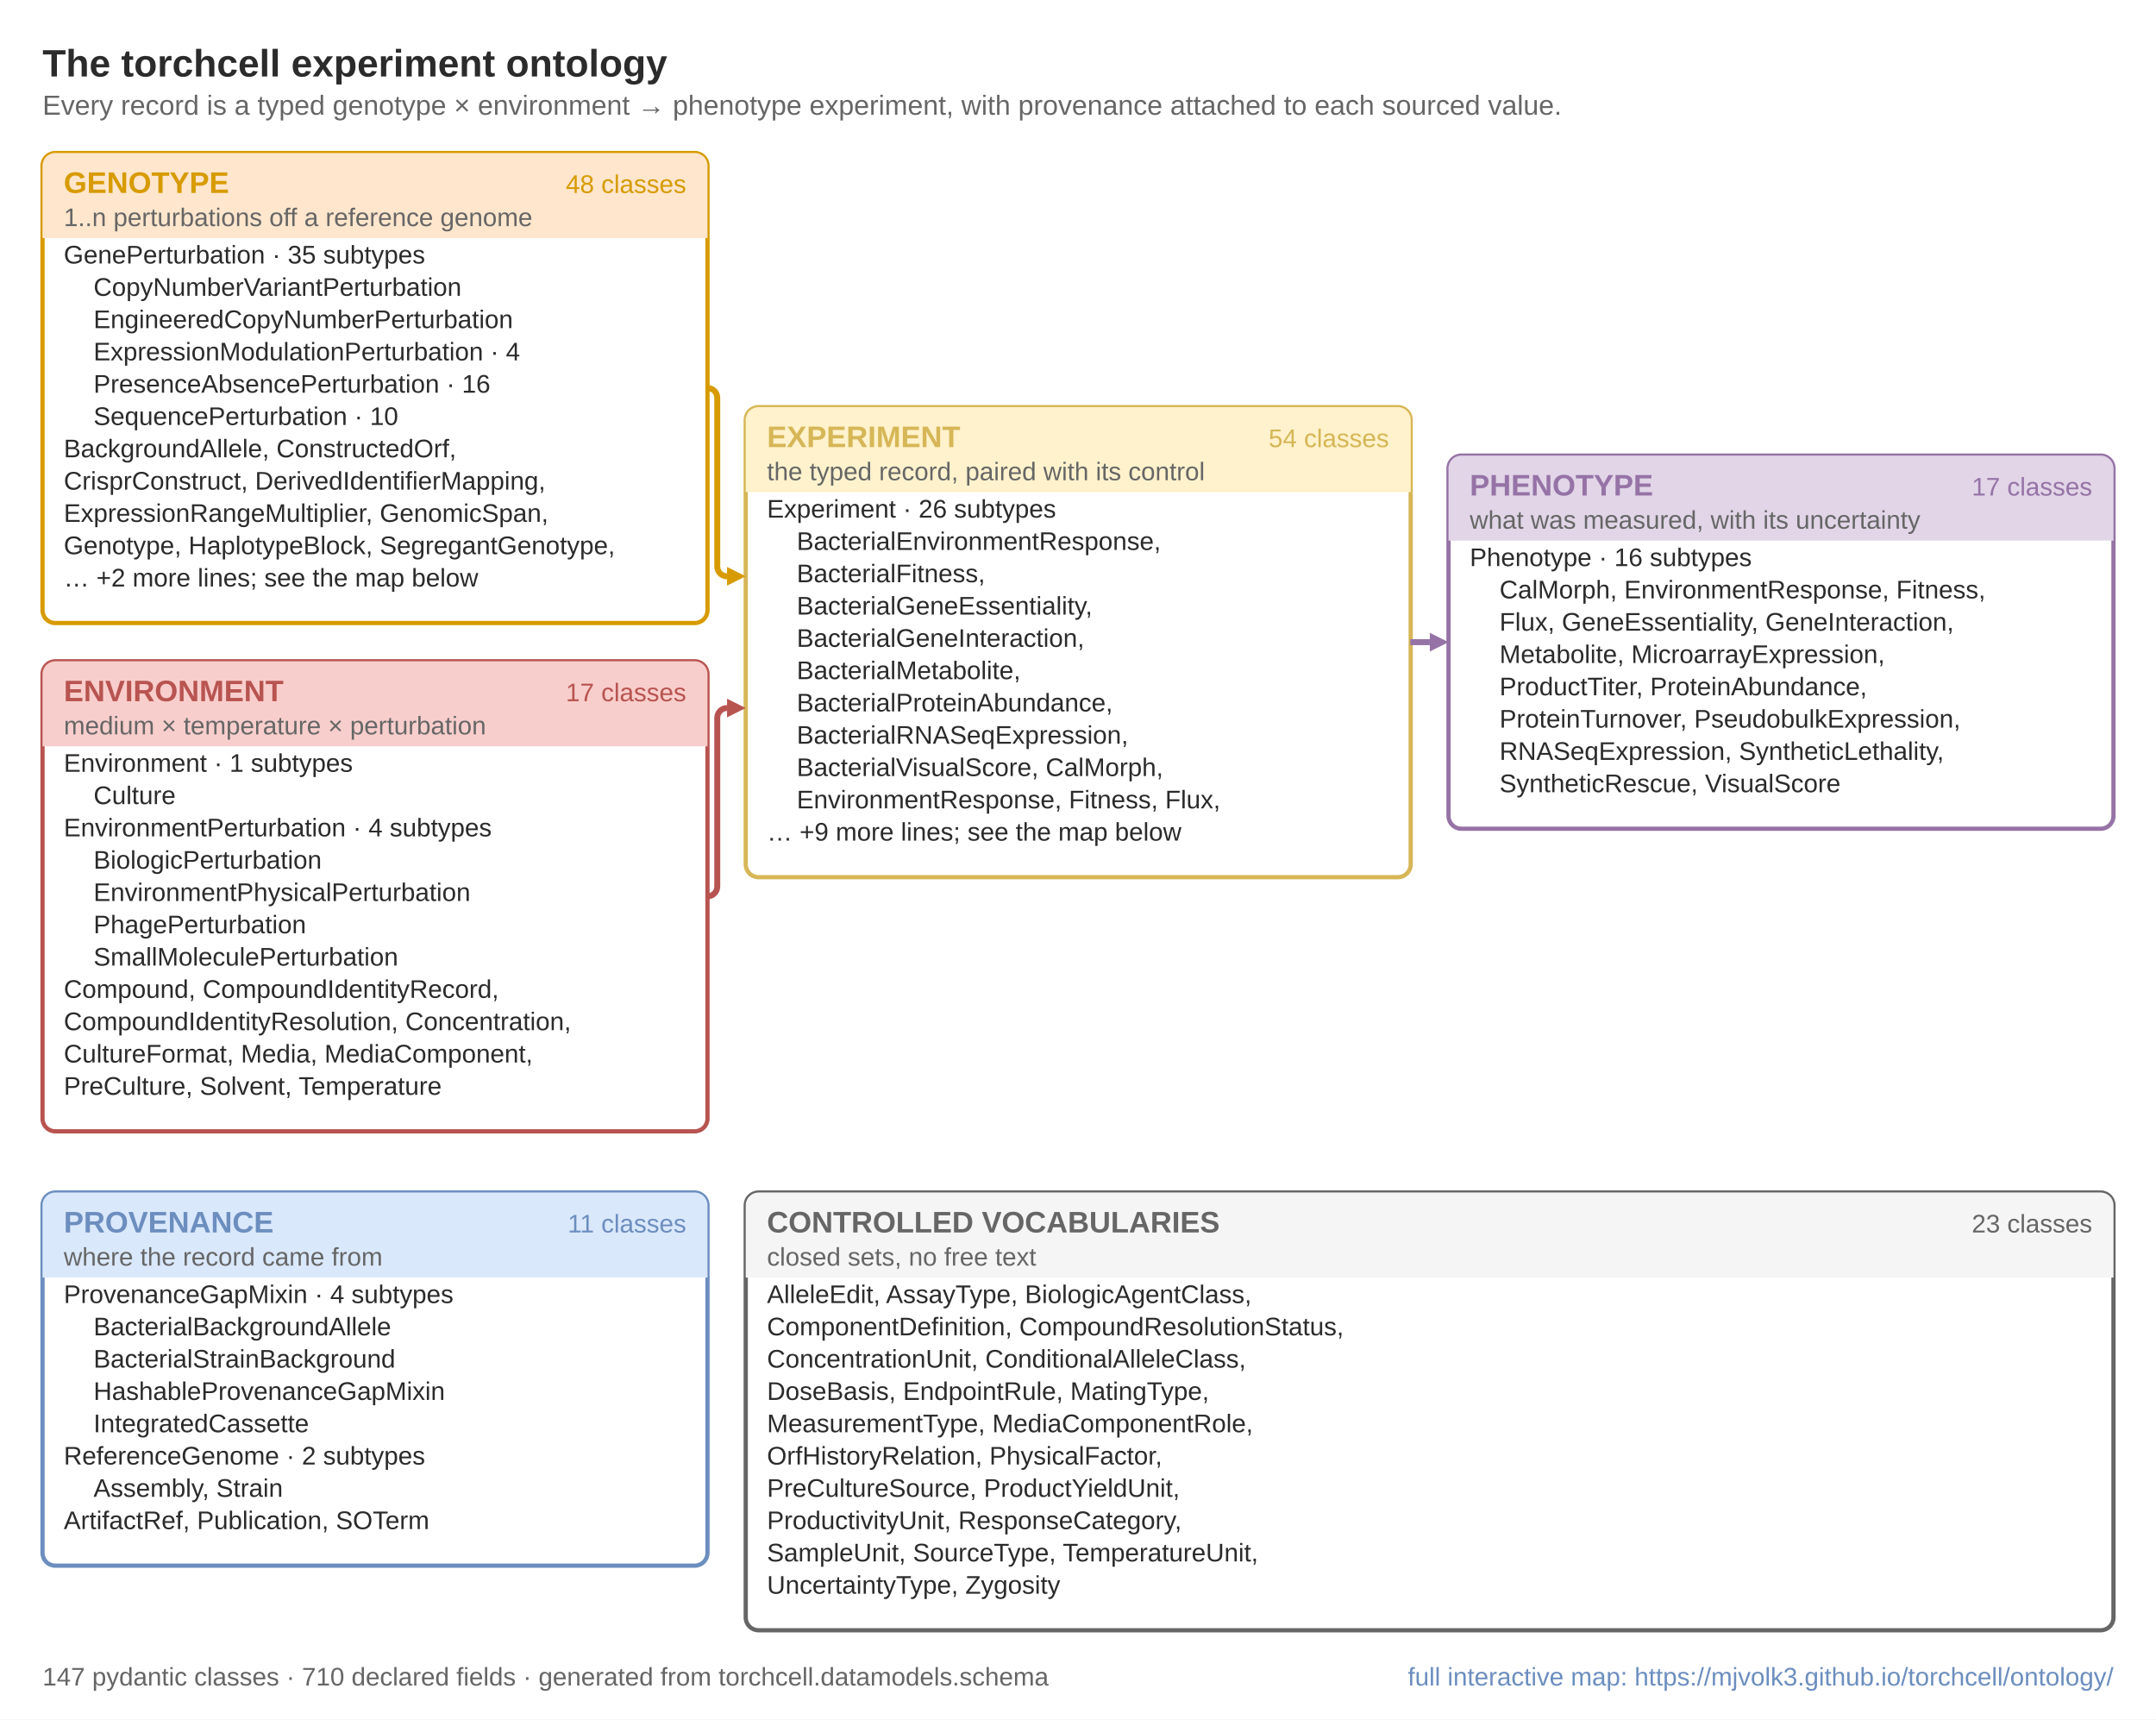
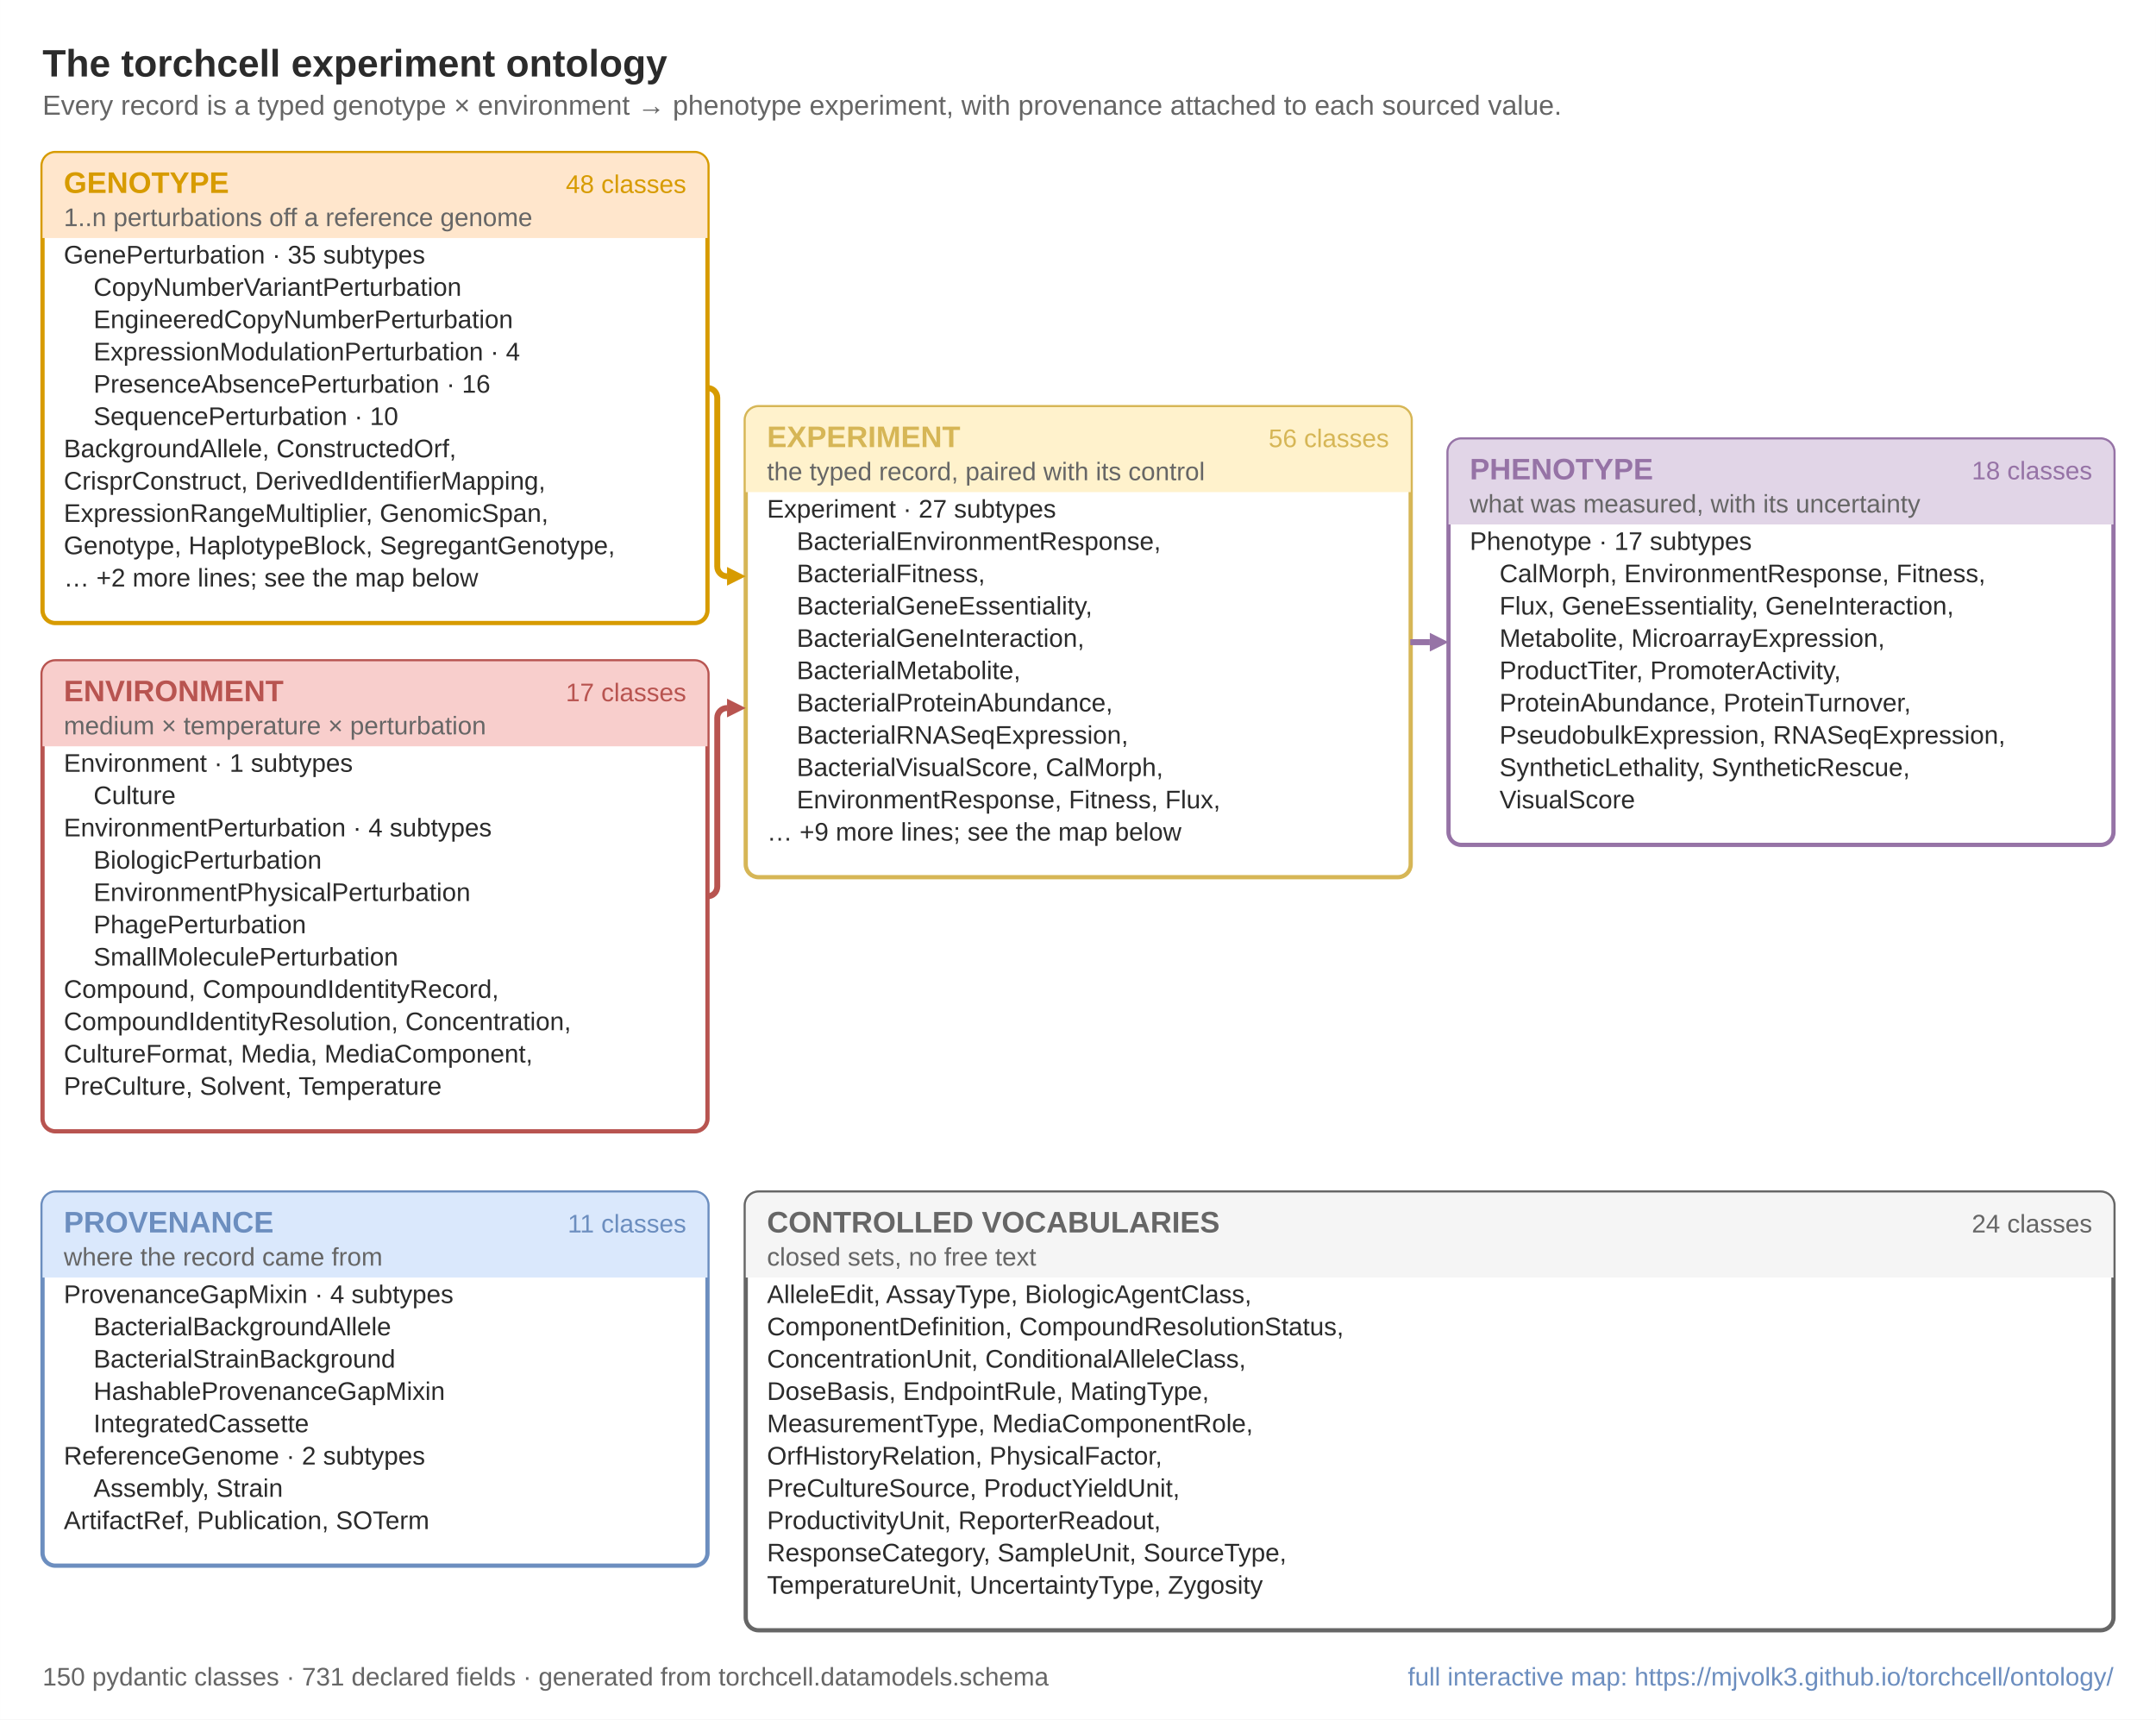
<svg xmlns="http://www.w3.org/2000/svg" width="179.00mm" height="142.73mm" viewBox="0 0 507.4 404.6" font-family="Arial, Helvetica, sans-serif">
  <style>text{font-family:Arial,Helvetica,sans-serif}</style>
  <rect width="100%" height="100%" fill="#FFFFFF" />
  <text x="10.0" y="18.0" font-size="9" font-weight="700" fill="#2B2B2B">The torchcell experiment ontology</text>
  <text x="10.0" y="27.0" font-size="6.5" fill="#666666">Every record is a typed genotype × environment → phenotype experiment, with provenance attached to each sourced value.</text>
  <rect x="10.0" y="36.0" width="156.5" height="110.6" rx="3" fill="#FFFFFF" stroke="#D79B00" stroke-width="1" />
  <path d="M10.0 39.0 a3 3 0 0 1 3 -3 h150.5 a3 3 0 0 1 3 3 v17.0 h-156.5 Z" fill="#FFE6CC" />
  <text x="15.0" y="45.4" font-size="7" font-weight="700" fill="#D79B00">GENOTYPE</text>
  <text x="161.5" y="45.4" font-size="6" text-anchor="end" fill="#D79B00">48 classes</text>
  <text x="15.0" y="53.2" font-size="6" fill="#666666">1..n perturbations off a reference genome</text>
  <text x="15.0" y="62.0" font-size="6" fill="#2B2B2B">GenePerturbation  ·  35 subtypes</text>
  <text x="22.0" y="69.6" font-size="6" fill="#2B2B2B">CopyNumberVariantPerturbation</text>
  <text x="22.0" y="77.2" font-size="6" fill="#2B2B2B">EngineeredCopyNumberPerturbation</text>
  <text x="22.0" y="84.8" font-size="6" fill="#2B2B2B">ExpressionModulationPerturbation  ·  4</text>
  <text x="22.0" y="92.4" font-size="6" fill="#2B2B2B">PresenceAbsencePerturbation  ·  16</text>
  <text x="22.0" y="100.0" font-size="6" fill="#2B2B2B">SequencePerturbation  ·  10</text>
  <text x="15.0" y="107.6" font-size="6" fill="#2B2B2B">BackgroundAllele, ConstructedOrf,</text>
  <text x="15.0" y="115.2" font-size="6" fill="#2B2B2B">CrisprConstruct, DerivedIdentifierMapping,</text>
  <text x="15.0" y="122.8" font-size="6" fill="#2B2B2B">ExpressionRangeMultiplier, GenomicSpan,</text>
  <text x="15.0" y="130.4" font-size="6" fill="#2B2B2B">Genotype, HaplotypeBlock, SegregantGenotype,</text>
  <text x="15.0" y="138.0" font-size="6" fill="#2B2B2B">…  +2 more lines; see the map below</text>
  <rect x="10.0" y="155.6" width="156.5" height="110.6" rx="3" fill="#FFFFFF" stroke="#B85450" stroke-width="1" />
  <path d="M10.0 158.6 a3 3 0 0 1 3 -3 h150.5 a3 3 0 0 1 3 3 v17.0 h-156.5 Z" fill="#F8CECC" />
  <text x="15.0" y="165.0" font-size="7" font-weight="700" fill="#B85450">ENVIRONMENT</text>
  <text x="161.5" y="165.0" font-size="6" text-anchor="end" fill="#B85450">17 classes</text>
  <text x="15.0" y="172.8" font-size="6" fill="#666666">medium × temperature × perturbation</text>
  <text x="15.0" y="181.6" font-size="6" fill="#2B2B2B">Environment  ·  1 subtypes</text>
  <text x="22.0" y="189.2" font-size="6" fill="#2B2B2B">Culture</text>
  <text x="15.0" y="196.8" font-size="6" fill="#2B2B2B">EnvironmentPerturbation  ·  4 subtypes</text>
  <text x="22.0" y="204.4" font-size="6" fill="#2B2B2B">BiologicPerturbation</text>
  <text x="22.0" y="212.0" font-size="6" fill="#2B2B2B">EnvironmentPhysicalPerturbation</text>
  <text x="22.0" y="219.6" font-size="6" fill="#2B2B2B">PhagePerturbation</text>
  <text x="22.0" y="227.2" font-size="6" fill="#2B2B2B">SmallMoleculePerturbation</text>
  <text x="15.0" y="234.8" font-size="6" fill="#2B2B2B">Compound, CompoundIdentityRecord,</text>
  <text x="15.0" y="242.4" font-size="6" fill="#2B2B2B">CompoundIdentityResolution, Concentration,</text>
  <text x="15.0" y="250.0" font-size="6" fill="#2B2B2B">CultureFormat, Media, MediaComponent,</text>
  <text x="15.0" y="257.6" font-size="6" fill="#2B2B2B">PreCulture, Solvent, Temperature</text>
  <rect x="175.5" y="95.8" width="156.5" height="110.6" rx="3" fill="#FFFFFF" stroke="#D6B656" stroke-width="1" />
  <path d="M175.5 98.8 a3 3 0 0 1 3 -3 h150.5 a3 3 0 0 1 3 3 v17.0 h-156.5 Z" fill="#FFF2CC" />
  <text x="180.5" y="105.2" font-size="7" font-weight="700" fill="#D6B656">EXPERIMENT</text>
-   <text x="326.9" y="105.2" font-size="6" text-anchor="end" fill="#D6B656">54 classes</text>
+   <text x="326.9" y="105.2" font-size="6" text-anchor="end" fill="#D6B656">56 classes</text>
  <text x="180.5" y="113.0" font-size="6" fill="#666666">the typed record, paired with its control</text>
-   <text x="180.5" y="121.8" font-size="6" fill="#2B2B2B">Experiment  ·  26 subtypes</text>
+   <text x="180.5" y="121.8" font-size="6" fill="#2B2B2B">Experiment  ·  27 subtypes</text>
  <text x="187.5" y="129.4" font-size="6" fill="#2B2B2B">BacterialEnvironmentResponse,</text>
  <text x="187.5" y="137.0" font-size="6" fill="#2B2B2B">BacterialFitness,</text>
  <text x="187.5" y="144.6" font-size="6" fill="#2B2B2B">BacterialGeneEssentiality,</text>
  <text x="187.5" y="152.2" font-size="6" fill="#2B2B2B">BacterialGeneInteraction,</text>
  <text x="187.5" y="159.8" font-size="6" fill="#2B2B2B">BacterialMetabolite,</text>
  <text x="187.5" y="167.4" font-size="6" fill="#2B2B2B">BacterialProteinAbundance,</text>
  <text x="187.5" y="175.0" font-size="6" fill="#2B2B2B">BacterialRNASeqExpression,</text>
  <text x="187.5" y="182.6" font-size="6" fill="#2B2B2B">BacterialVisualScore, CalMorph,</text>
  <text x="187.5" y="190.2" font-size="6" fill="#2B2B2B">EnvironmentResponse, Fitness, Flux,</text>
  <text x="180.5" y="197.8" font-size="6" fill="#2B2B2B">…  +9 more lines; see the map below</text>
-   <rect x="340.9" y="107.2" width="156.5" height="87.8" rx="3" fill="#FFFFFF" stroke="#9673A6" stroke-width="1" />
-   <path d="M340.9 110.2 a3 3 0 0 1 3 -3 h150.5 a3 3 0 0 1 3 3 v17.0 h-156.5 Z" fill="#E1D5E7" />
-   <text x="345.9" y="116.6" font-size="7" font-weight="700" fill="#9673A6">PHENOTYPE</text>
-   <text x="492.4" y="116.6" font-size="6" text-anchor="end" fill="#9673A6">17 classes</text>
-   <text x="345.9" y="124.4" font-size="6" fill="#666666">what was measured, with its uncertainty</text>
-   <text x="345.9" y="133.2" font-size="6" fill="#2B2B2B">Phenotype  ·  16 subtypes</text>
-   <text x="352.9" y="140.8" font-size="6" fill="#2B2B2B">CalMorph, EnvironmentResponse, Fitness,</text>
-   <text x="352.9" y="148.4" font-size="6" fill="#2B2B2B">Flux, GeneEssentiality, GeneInteraction,</text>
-   <text x="352.9" y="156.0" font-size="6" fill="#2B2B2B">Metabolite, MicroarrayExpression,</text>
-   <text x="352.9" y="163.6" font-size="6" fill="#2B2B2B">ProductTiter, ProteinAbundance,</text>
-   <text x="352.9" y="171.2" font-size="6" fill="#2B2B2B">ProteinTurnover, PseudobulkExpression,</text>
-   <text x="352.9" y="178.8" font-size="6" fill="#2B2B2B">RNASeqExpression, SyntheticLethality,</text>
-   <text x="352.9" y="186.4" font-size="6" fill="#2B2B2B">SyntheticRescue, VisualScore</text>
+   <rect x="340.9" y="103.4" width="156.5" height="95.4" rx="3" fill="#FFFFFF" stroke="#9673A6" stroke-width="1" />
+   <path d="M340.9 106.4 a3 3 0 0 1 3 -3 h150.5 a3 3 0 0 1 3 3 v17.0 h-156.5 Z" fill="#E1D5E7" />
+   <text x="345.9" y="112.8" font-size="7" font-weight="700" fill="#9673A6">PHENOTYPE</text>
+   <text x="492.4" y="112.8" font-size="6" text-anchor="end" fill="#9673A6">18 classes</text>
+   <text x="345.9" y="120.6" font-size="6" fill="#666666">what was measured, with its uncertainty</text>
+   <text x="345.9" y="129.4" font-size="6" fill="#2B2B2B">Phenotype  ·  17 subtypes</text>
+   <text x="352.9" y="137.0" font-size="6" fill="#2B2B2B">CalMorph, EnvironmentResponse, Fitness,</text>
+   <text x="352.9" y="144.6" font-size="6" fill="#2B2B2B">Flux, GeneEssentiality, GeneInteraction,</text>
+   <text x="352.9" y="152.2" font-size="6" fill="#2B2B2B">Metabolite, MicroarrayExpression,</text>
+   <text x="352.9" y="159.8" font-size="6" fill="#2B2B2B">ProductTiter, PromoterActivity,</text>
+   <text x="352.9" y="167.4" font-size="6" fill="#2B2B2B">ProteinAbundance, ProteinTurnover,</text>
+   <text x="352.9" y="175.0" font-size="6" fill="#2B2B2B">PseudobulkExpression, RNASeqExpression,</text>
+   <text x="352.9" y="182.6" font-size="6" fill="#2B2B2B">SyntheticLethality, SyntheticRescue,</text>
+   <text x="352.9" y="190.2" font-size="6" fill="#2B2B2B">VisualScore</text>
  <rect x="10.0" y="280.6" width="156.5" height="87.8" rx="3" fill="#FFFFFF" stroke="#6C8EBF" stroke-width="1" />
  <path d="M10.0 283.6 a3 3 0 0 1 3 -3 h150.5 a3 3 0 0 1 3 3 v17.0 h-156.5 Z" fill="#DAE8FC" />
  <text x="15.0" y="290.0" font-size="7" font-weight="700" fill="#6C8EBF">PROVENANCE</text>
  <text x="161.5" y="290.0" font-size="6" text-anchor="end" fill="#6C8EBF">11 classes</text>
  <text x="15.0" y="297.8" font-size="6" fill="#666666">where the record came from</text>
  <text x="15.0" y="306.6" font-size="6" fill="#2B2B2B">ProvenanceGapMixin  ·  4 subtypes</text>
  <text x="22.0" y="314.2" font-size="6" fill="#2B2B2B">BacterialBackgroundAllele</text>
  <text x="22.0" y="321.8" font-size="6" fill="#2B2B2B">BacterialStrainBackground</text>
  <text x="22.0" y="329.4" font-size="6" fill="#2B2B2B">HashableProvenanceGapMixin</text>
  <text x="22.0" y="337.0" font-size="6" fill="#2B2B2B">IntegratedCassette</text>
  <text x="15.0" y="344.6" font-size="6" fill="#2B2B2B">ReferenceGenome  ·  2 subtypes</text>
  <text x="22.0" y="352.2" font-size="6" fill="#2B2B2B">Assembly, Strain</text>
  <text x="15.0" y="359.8" font-size="6" fill="#2B2B2B">ArtifactRef, Publication, SOTerm</text>
  <rect x="175.5" y="280.6" width="321.9" height="103.0" rx="3" fill="#FFFFFF" stroke="#666666" stroke-width="1" />
  <path d="M175.5 283.6 a3 3 0 0 1 3 -3 h315.9 a3 3 0 0 1 3 3 v17.0 h-321.9 Z" fill="#F5F5F5" />
  <text x="180.5" y="290.0" font-size="7" font-weight="700" fill="#666666">CONTROLLED VOCABULARIES</text>
-   <text x="492.4" y="290.0" font-size="6" text-anchor="end" fill="#666666">23 classes</text>
+   <text x="492.4" y="290.0" font-size="6" text-anchor="end" fill="#666666">24 classes</text>
  <text x="180.5" y="297.8" font-size="6" fill="#666666">closed sets, no free text</text>
  <text x="180.5" y="306.6" font-size="6" fill="#2B2B2B">AlleleEdit, AssayType, BiologicAgentClass,</text>
  <text x="180.5" y="314.2" font-size="6" fill="#2B2B2B">ComponentDefinition, CompoundResolutionStatus,</text>
  <text x="180.5" y="321.8" font-size="6" fill="#2B2B2B">ConcentrationUnit, ConditionalAlleleClass,</text>
  <text x="180.5" y="329.4" font-size="6" fill="#2B2B2B">DoseBasis, EndpointRule, MatingType,</text>
  <text x="180.5" y="337.0" font-size="6" fill="#2B2B2B">MeasurementType, MediaComponentRole,</text>
  <text x="180.5" y="344.6" font-size="6" fill="#2B2B2B">OrfHistoryRelation, PhysicalFactor,</text>
  <text x="180.5" y="352.2" font-size="6" fill="#2B2B2B">PreCultureSource, ProductYieldUnit,</text>
-   <text x="180.5" y="359.8" font-size="6" fill="#2B2B2B">ProductivityUnit, ResponseCategory,</text>
-   <text x="180.5" y="367.4" font-size="6" fill="#2B2B2B">SampleUnit, SourceType, TemperatureUnit,</text>
-   <text x="180.5" y="375.0" font-size="6" fill="#2B2B2B">UncertaintyType, Zygosity</text>
+   <text x="180.5" y="359.8" font-size="6" fill="#2B2B2B">ProductivityUnit, ReporterReadout,</text>
+   <text x="180.5" y="367.4" font-size="6" fill="#2B2B2B">ResponseCategory, SampleUnit, SourceType,</text>
+   <text x="180.5" y="375.0" font-size="6" fill="#2B2B2B">TemperatureUnit, UncertaintyType, Zygosity</text>
  <path d="M166.5 91.3 H166.5 A2.3 2.3 0 0 1 168.8 93.6 V133.3 A2.3 2.3 0 0 0 171.1 135.6 H171.1" fill="none" stroke="#D79B00" stroke-width="1.4" stroke-linecap="butt" stroke-linejoin="round" />
  <path d="M175.5 135.6 l-4.4 -2.2 v4.4 Z" fill="#D79B00" />
  <path d="M166.5 210.9 H166.5 A2.3 2.3 0 0 0 168.8 208.6 V168.9 A2.3 2.3 0 0 1 171.1 166.6 H171.1" fill="none" stroke="#B85450" stroke-width="1.4" stroke-linecap="butt" stroke-linejoin="round" />
  <path d="M175.5 166.6 l-4.4 -2.2 v4.4 Z" fill="#B85450" />
  <path d="M331.9 151.1 H336.5" fill="none" stroke="#9673A6" stroke-width="1.4" stroke-linecap="butt" stroke-linejoin="round" />
  <path d="M340.9 151.1 l-4.4 -2.2 v4.4 Z" fill="#9673A6" />
-   <text x="10.0" y="396.6" font-size="6" fill="#666666">147 pydantic classes · 710 declared fields · generated from torchcell.datamodels.schema</text>
+   <text x="10.0" y="396.6" font-size="6" fill="#666666">150 pydantic classes · 731 declared fields · generated from torchcell.datamodels.schema</text>
  <text x="497.4" y="396.6" font-size="6" text-anchor="end" fill="#6C8EBF">full interactive map: https://mjvolk3.github.io/torchcell/ontology/</text>
</svg>
